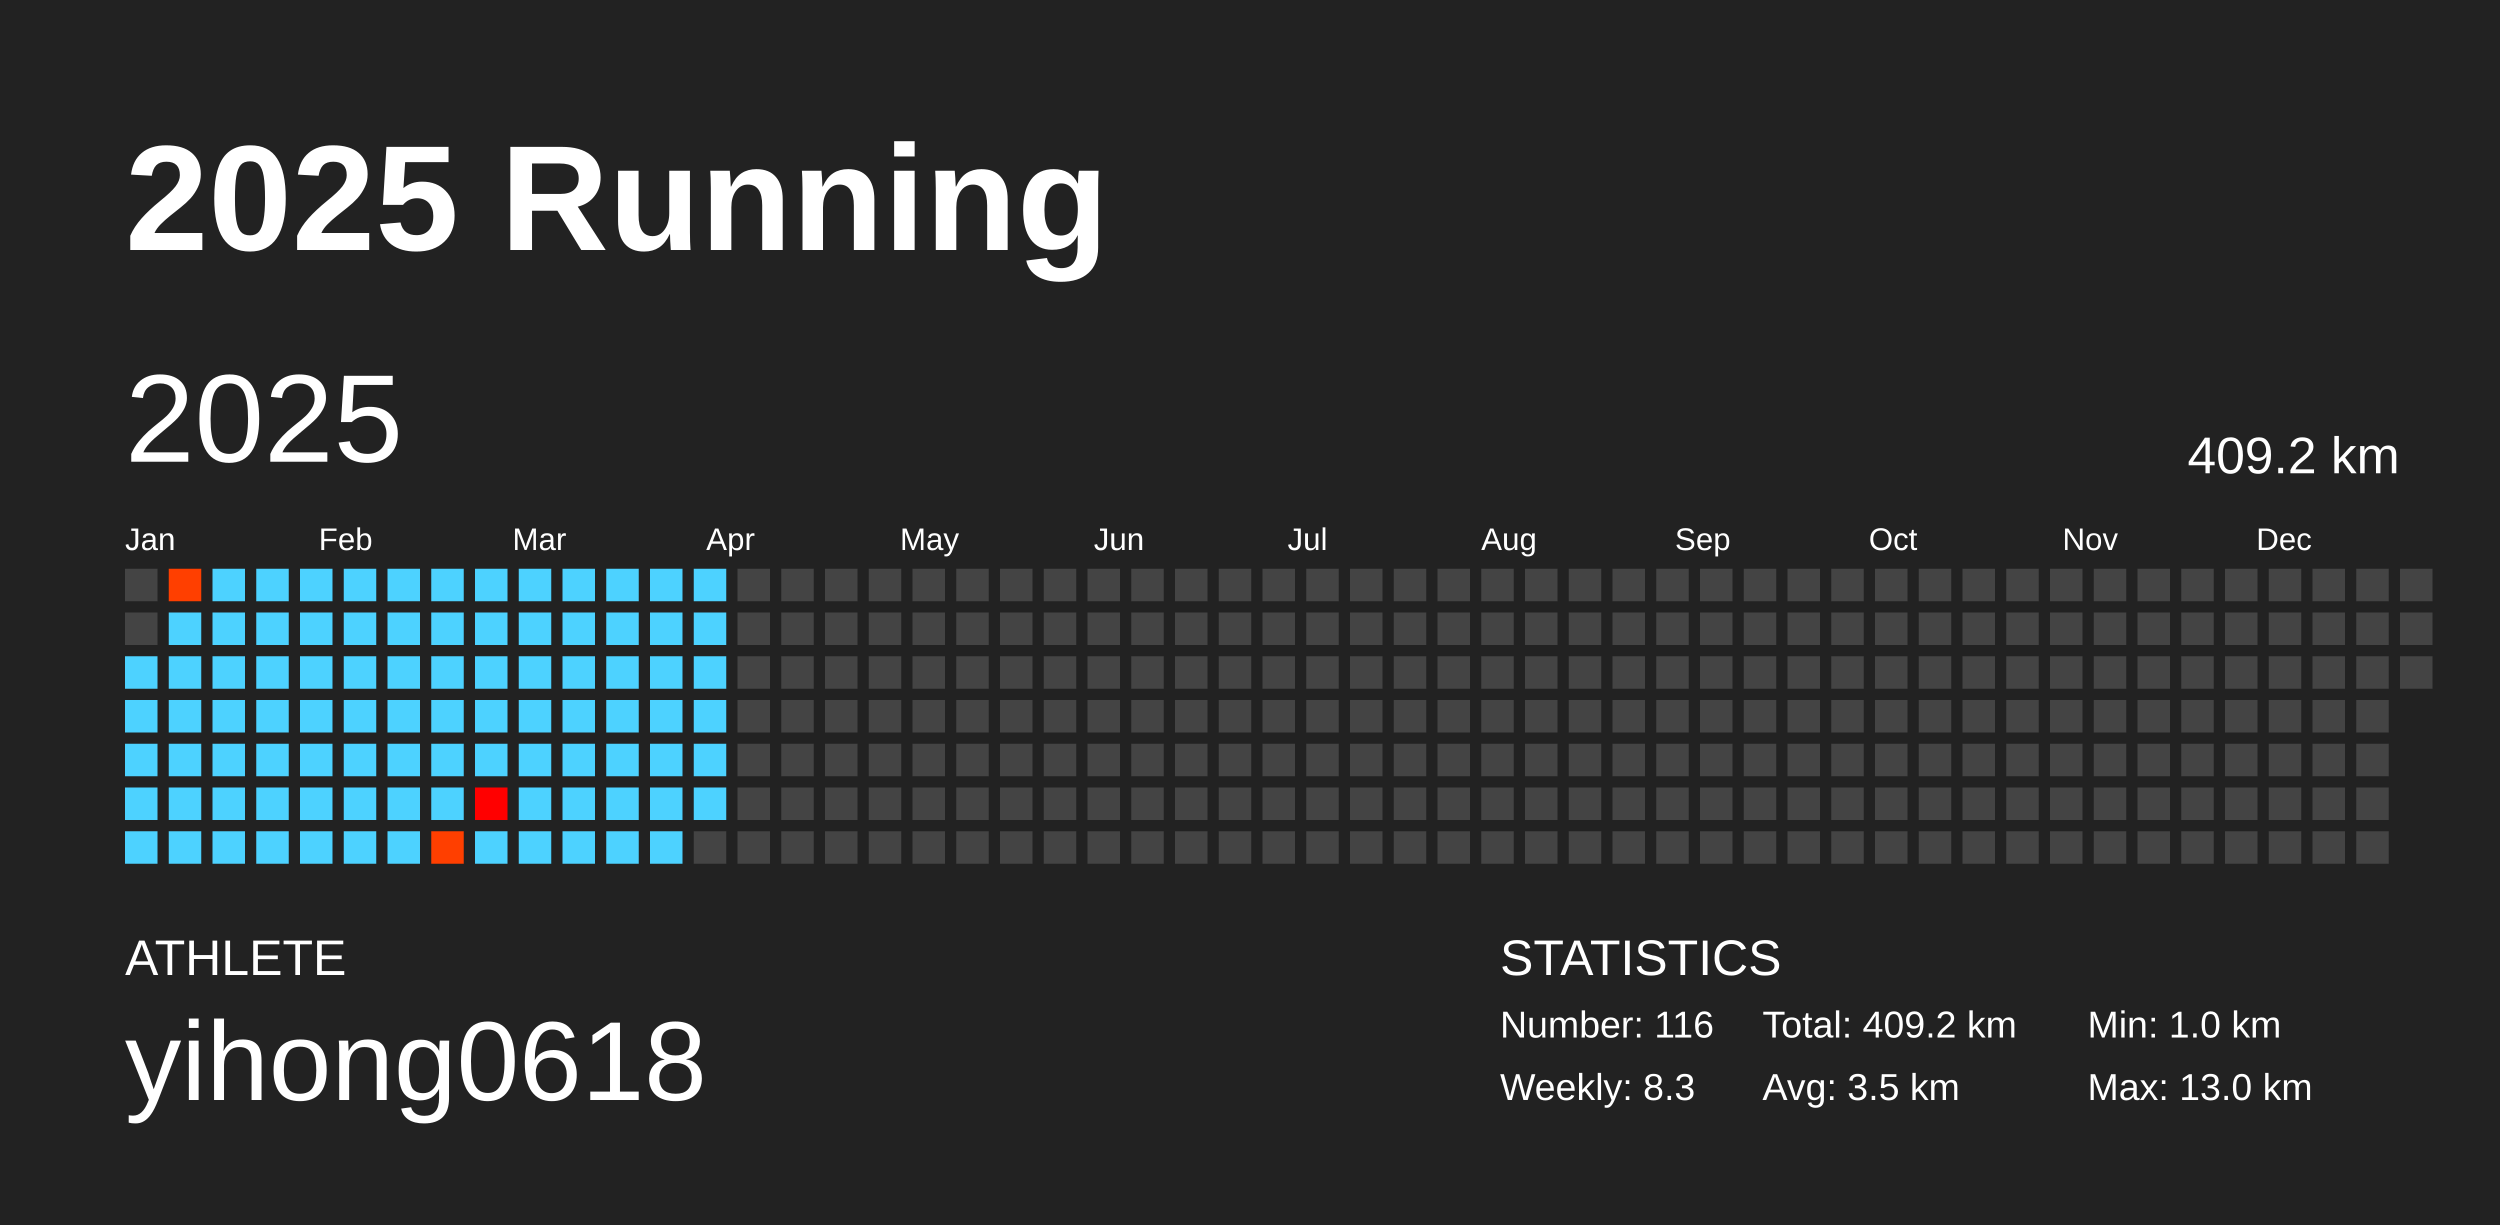
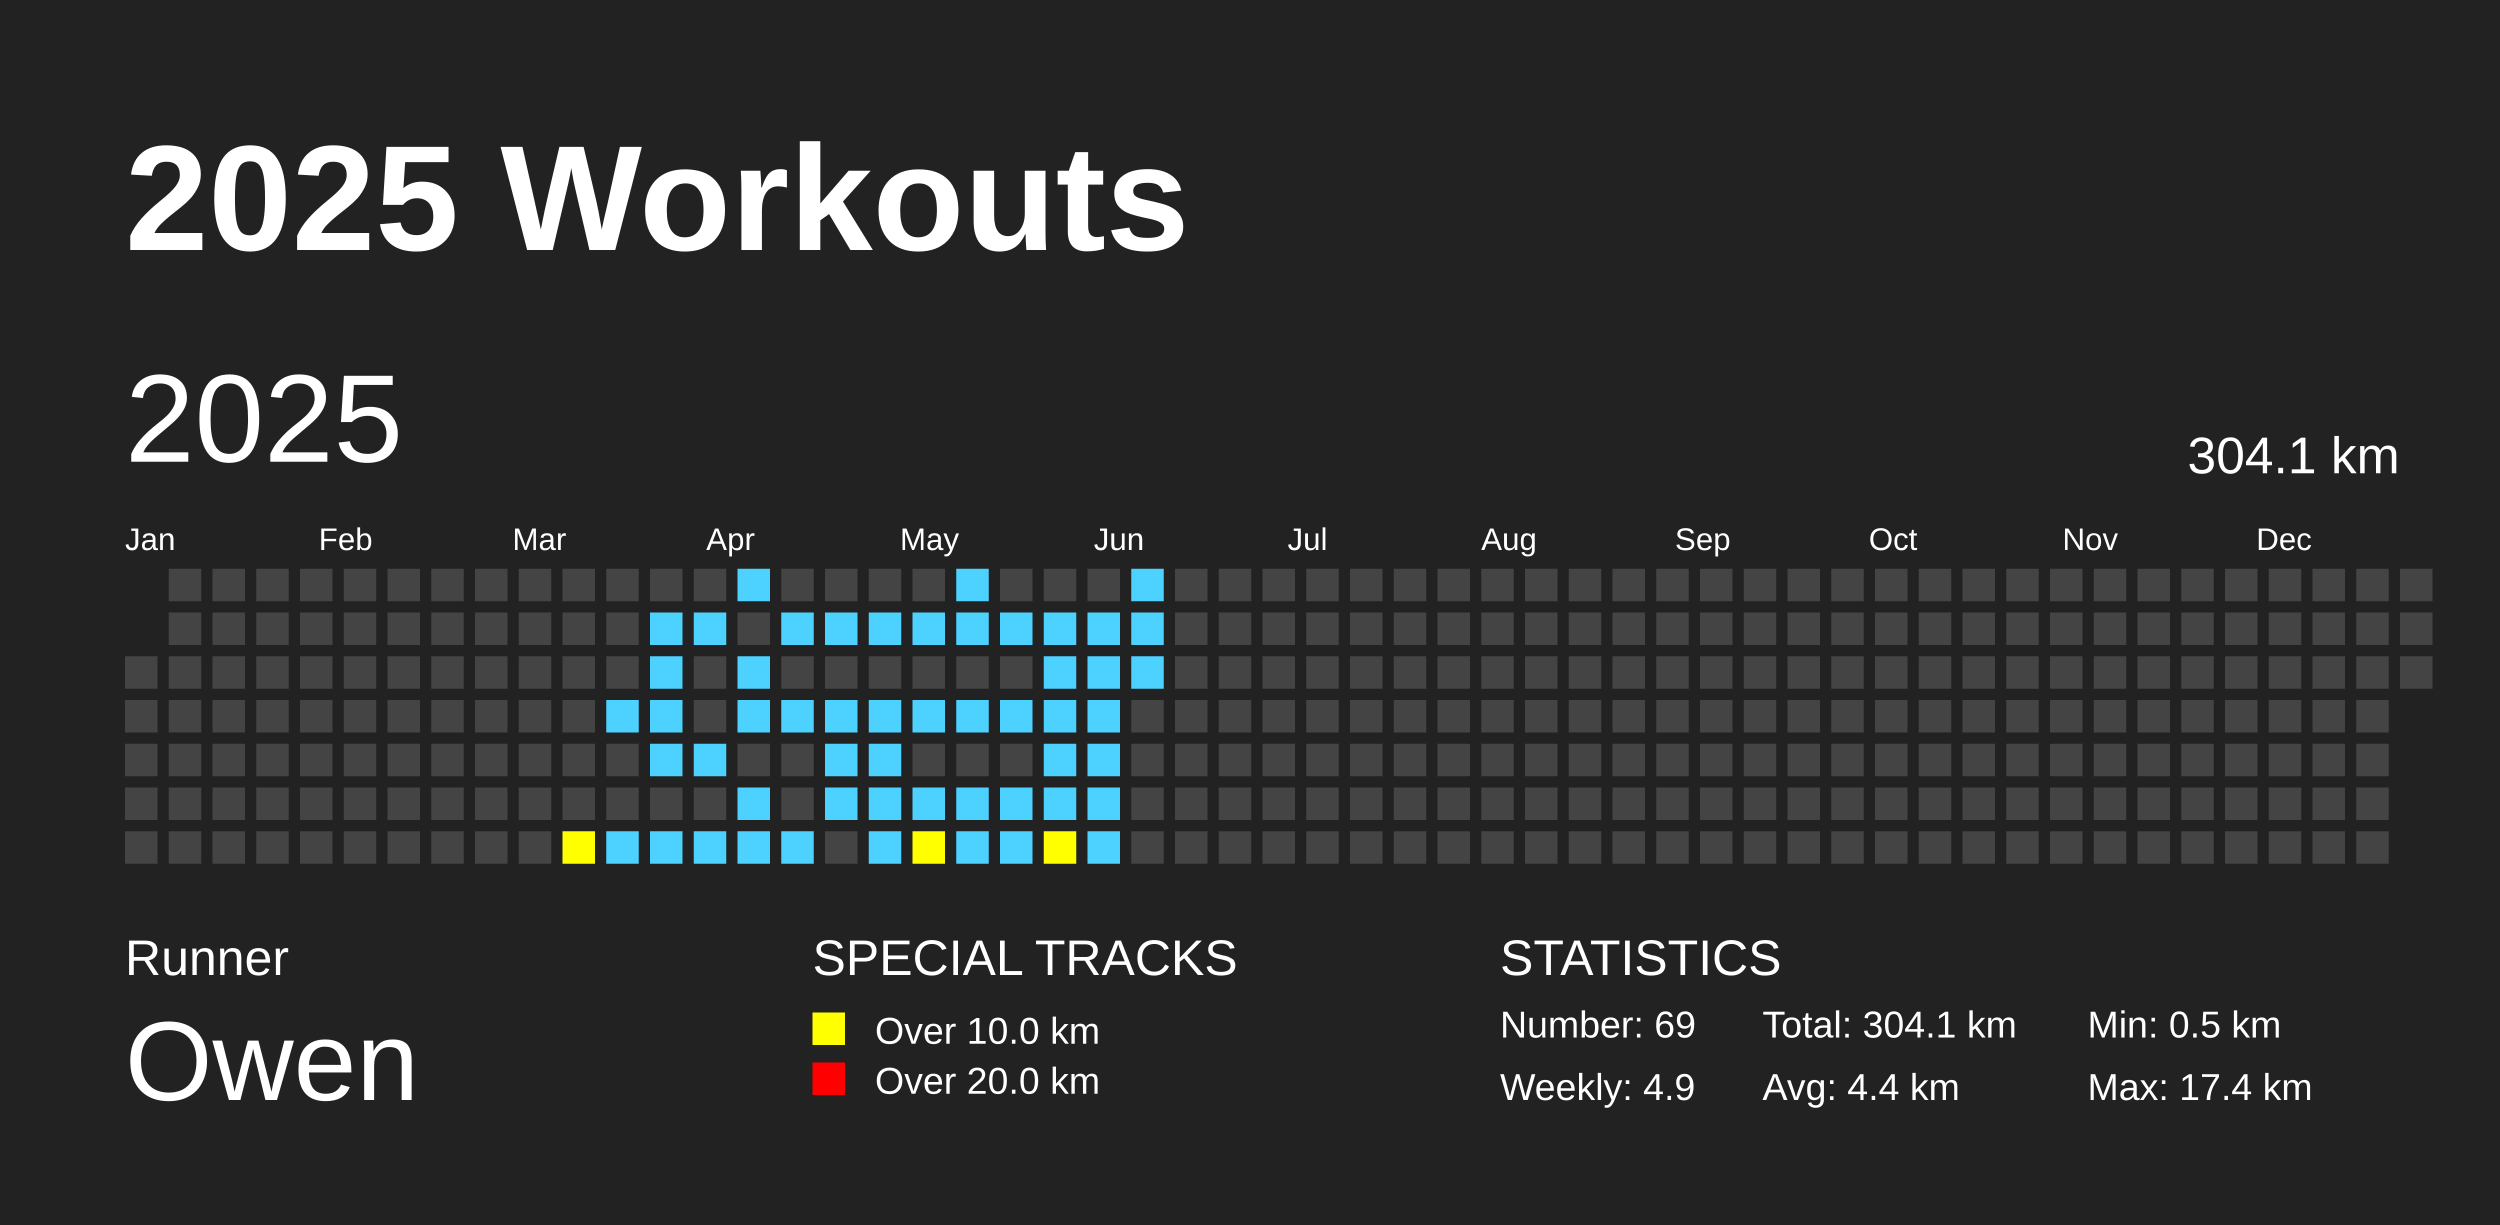
<svg xmlns="http://www.w3.org/2000/svg" baseProfile="full" height="98mm" version="1.1" viewBox="0,0,200,98" width="200mm">
  <defs />
  <rect fill="#222222" height="98" width="200" x="0" y="0" />
-   <text fill="#FFFFFF" style="font-size:12px; font-family:Arial; font-weight:bold;" x="10" y="20">2025 Running</text>
-   <text fill="#FFFFFF" style="font-size:4px; font-family:Arial" x="10" y="78">ATHLETE</text>
-   <text fill="#FFFFFF" style="font-size:9px; font-family:Arial" x="10" y="88">yihong0618</text>
+   <text fill="#FFFFFF" style="font-size:12px; font-family:Arial; font-weight:bold;" x="10" y="20">2025 Workouts</text>
+   <text fill="#FFFFFF" style="font-size:4px; font-family:Arial" x="10" y="78">Runner</text>
+   <text fill="#FFFFFF" style="font-size:9px; font-family:Arial" x="10" y="88">Owen</text>
+   <text fill="#FFFFFF" style="font-size:4px; font-family:Arial" x="65" y="78">SPECIAL TRACKS</text>
+   <rect fill="yellow" height="2.6" width="2.6" x="65" y="81" />
+   <text fill="#FFFFFF" style="font-size:3px; font-family:Arial" x="70" y="83.5">Over 10.0 km</text>
+   <rect fill="red" height="2.6" width="2.6" x="65" y="85" />
+   <text fill="#FFFFFF" style="font-size:3px; font-family:Arial" x="70" y="87.5">Over 20.0 km</text>
  <text fill="#FFFFFF" style="font-size:4px; font-family:Arial" x="120" y="78">STATISTICS</text>
-   <text fill="#FFFFFF" style="font-size:3px; font-family:Arial" x="120" y="83">Number: 116</text>
-   <text fill="#FFFFFF" style="font-size:3px; font-family:Arial" x="120" y="88">Weekly: 8.3</text>
-   <text fill="#FFFFFF" style="font-size:3px; font-family:Arial" x="141" y="83">Total: 409.2 km</text>
-   <text fill="#FFFFFF" style="font-size:3px; font-family:Arial" x="141" y="88">Avg: 3.5 km</text>
-   <text fill="#FFFFFF" style="font-size:3px; font-family:Arial" x="167" y="83">Min: 1.0 km</text>
-   <text fill="#FFFFFF" style="font-size:3px; font-family:Arial" x="167" y="88">Max: 13.0 km</text>
+   <text fill="#FFFFFF" style="font-size:3px; font-family:Arial" x="120" y="83">Number: 69</text>
+   <text fill="#FFFFFF" style="font-size:3px; font-family:Arial" x="120" y="88">Weekly: 4.9</text>
+   <text fill="#FFFFFF" style="font-size:3px; font-family:Arial" x="141" y="83">Total: 304.1 km</text>
+   <text fill="#FFFFFF" style="font-size:3px; font-family:Arial" x="141" y="88">Avg: 4.4 km</text>
+   <text fill="#FFFFFF" style="font-size:3px; font-family:Arial" x="167" y="83">Min: 0.5 km</text>
+   <text fill="#FFFFFF" style="font-size:3px; font-family:Arial" x="167" y="88">Max: 17.4 km</text>
  <text dominant-baseline="hanging" fill="#FFFFFF" style="font-size:10.0px; font-family:Arial;" x="10" y="30">2025</text>
-   <text dominant-baseline="hanging" fill="#FFFFFF" style="font-size:4.125px; font-family:Arial;" x="175" y="35">409.2 km</text>
+   <text dominant-baseline="hanging" fill="#FFFFFF" style="font-size:4.125px; font-family:Arial;" x="175" y="35">304.1 km</text>
  <text fill="#FFFFFF" style="font-size:2.5px; font-family:Arial" x="10.0" y="44">Jan</text>
  <text fill="#FFFFFF" style="font-size:2.5px; font-family:Arial" x="25.5" y="44">Feb</text>
  <text fill="#FFFFFF" style="font-size:2.5px; font-family:Arial" x="41.0" y="44">Mar</text>
  <text fill="#FFFFFF" style="font-size:2.5px; font-family:Arial" x="56.5" y="44">Apr</text>
  <text fill="#FFFFFF" style="font-size:2.5px; font-family:Arial" x="72.0" y="44">May</text>
  <text fill="#FFFFFF" style="font-size:2.5px; font-family:Arial" x="87.5" y="44">Jun</text>
  <text fill="#FFFFFF" style="font-size:2.5px; font-family:Arial" x="103.0" y="44">Jul</text>
  <text fill="#FFFFFF" style="font-size:2.5px; font-family:Arial" x="118.5" y="44">Aug</text>
  <text fill="#FFFFFF" style="font-size:2.5px; font-family:Arial" x="134.0" y="44">Sep</text>
  <text fill="#FFFFFF" style="font-size:2.5px; font-family:Arial" x="149.5" y="44">Oct</text>
  <text fill="#FFFFFF" style="font-size:2.5px; font-family:Arial" x="165.0" y="44">Nov</text>
  <text fill="#FFFFFF" style="font-size:2.5px; font-family:Arial" x="180.5" y="44">Dec</text>
-   <rect fill="#444444" height="2.6" width="2.6" x="10.0" y="45.5" />
-   <rect fill="#444444" height="2.6" width="2.6" x="10.0" y="49.0" />
-   <rect fill="#4dd2ff" height="2.6" width="2.6" x="10.0" y="52.5" />
-   <rect fill="#4dd2ff" height="2.6" width="2.6" x="10.0" y="56.0" />
-   <rect fill="#4dd2ff" height="2.6" width="2.6" x="10.0" y="59.5" />
-   <rect fill="#4dd2ff" height="2.6" width="2.6" x="10.0" y="63.0" />
-   <rect fill="#4dd2ff" height="2.6" width="2.6" x="10.0" y="66.5" />
-   <rect fill="#ff3f00" height="2.6" width="2.6" x="13.5" y="45.5" />
-   <rect fill="#4dd2ff" height="2.6" width="2.6" x="13.5" y="49.0" />
-   <rect fill="#4dd2ff" height="2.6" width="2.6" x="13.5" y="52.5" />
-   <rect fill="#4dd2ff" height="2.6" width="2.6" x="13.5" y="56.0" />
-   <rect fill="#4dd2ff" height="2.6" width="2.6" x="13.5" y="59.5" />
-   <rect fill="#4dd2ff" height="2.6" width="2.6" x="13.5" y="63.0" />
-   <rect fill="#4dd2ff" height="2.6" width="2.6" x="13.5" y="66.5" />
-   <rect fill="#4dd2ff" height="2.6" width="2.6" x="17.0" y="45.5" />
-   <rect fill="#4dd2ff" height="2.6" width="2.6" x="17.0" y="49.0" />
-   <rect fill="#4dd2ff" height="2.6" width="2.6" x="17.0" y="52.5" />
-   <rect fill="#4dd2ff" height="2.6" width="2.6" x="17.0" y="56.0" />
-   <rect fill="#4dd2ff" height="2.6" width="2.6" x="17.0" y="59.5" />
-   <rect fill="#4dd2ff" height="2.6" width="2.6" x="17.0" y="63.0" />
-   <rect fill="#4dd2ff" height="2.6" width="2.6" x="17.0" y="66.5" />
-   <rect fill="#4dd2ff" height="2.6" width="2.6" x="20.5" y="45.5" />
-   <rect fill="#4dd2ff" height="2.6" width="2.6" x="20.5" y="49.0" />
-   <rect fill="#4dd2ff" height="2.6" width="2.6" x="20.5" y="52.5" />
-   <rect fill="#4dd2ff" height="2.6" width="2.6" x="20.5" y="56.0" />
-   <rect fill="#4dd2ff" height="2.6" width="2.6" x="20.5" y="59.5" />
-   <rect fill="#4dd2ff" height="2.6" width="2.6" x="20.5" y="63.0" />
-   <rect fill="#4dd2ff" height="2.6" width="2.6" x="20.5" y="66.5" />
-   <rect fill="#4dd2ff" height="2.6" width="2.6" x="24.0" y="45.5" />
-   <rect fill="#4dd2ff" height="2.6" width="2.6" x="24.0" y="49.0" />
-   <rect fill="#4dd2ff" height="2.6" width="2.6" x="24.0" y="52.5" />
-   <rect fill="#4dd2ff" height="2.6" width="2.6" x="24.0" y="56.0" />
-   <rect fill="#4dd2ff" height="2.6" width="2.6" x="24.0" y="59.5" />
-   <rect fill="#4dd2ff" height="2.6" width="2.6" x="24.0" y="63.0" />
-   <rect fill="#4dd2ff" height="2.6" width="2.6" x="24.0" y="66.5" />
-   <rect fill="#4dd2ff" height="2.6" width="2.6" x="27.5" y="45.5" />
-   <rect fill="#4dd2ff" height="2.6" width="2.6" x="27.5" y="49.0" />
-   <rect fill="#4dd2ff" height="2.6" width="2.6" x="27.5" y="52.5" />
-   <rect fill="#4dd2ff" height="2.6" width="2.6" x="27.5" y="56.0" />
-   <rect fill="#4dd2ff" height="2.6" width="2.6" x="27.5" y="59.5" />
-   <rect fill="#4dd2ff" height="2.6" width="2.6" x="27.5" y="63.0" />
-   <rect fill="#4dd2ff" height="2.6" width="2.6" x="27.5" y="66.5" />
-   <rect fill="#4dd2ff" height="2.6" width="2.6" x="31.0" y="45.5" />
-   <rect fill="#4dd2ff" height="2.6" width="2.6" x="31.0" y="49.0" />
-   <rect fill="#4dd2ff" height="2.6" width="2.6" x="31.0" y="52.5" />
-   <rect fill="#4dd2ff" height="2.6" width="2.6" x="31.0" y="56.0" />
-   <rect fill="#4dd2ff" height="2.6" width="2.6" x="31.0" y="59.5" />
-   <rect fill="#4dd2ff" height="2.6" width="2.6" x="31.0" y="63.0" />
-   <rect fill="#4dd2ff" height="2.6" width="2.6" x="31.0" y="66.5" />
-   <rect fill="#4dd2ff" height="2.6" width="2.6" x="34.5" y="45.5" />
-   <rect fill="#4dd2ff" height="2.6" width="2.6" x="34.5" y="49.0" />
-   <rect fill="#4dd2ff" height="2.6" width="2.6" x="34.5" y="52.5" />
-   <rect fill="#4dd2ff" height="2.6" width="2.6" x="34.5" y="56.0" />
-   <rect fill="#4dd2ff" height="2.6" width="2.6" x="34.5" y="59.5" />
-   <rect fill="#4dd2ff" height="2.6" width="2.6" x="34.5" y="63.0" />
-   <rect fill="#ff3f00" height="2.6" width="2.6" x="34.5" y="66.5" />
-   <rect fill="#4dd2ff" height="2.6" width="2.6" x="38.0" y="45.5" />
-   <rect fill="#4dd2ff" height="2.6" width="2.6" x="38.0" y="49.0" />
-   <rect fill="#4dd2ff" height="2.6" width="2.6" x="38.0" y="52.5" />
-   <rect fill="#4dd2ff" height="2.6" width="2.6" x="38.0" y="56.0" />
-   <rect fill="#4dd2ff" height="2.6" width="2.6" x="38.0" y="59.5" />
-   <rect fill="#ff0000" height="2.6" width="2.6" x="38.0" y="63.0" />
-   <rect fill="#4dd2ff" height="2.6" width="2.6" x="38.0" y="66.5" />
-   <rect fill="#4dd2ff" height="2.6" width="2.6" x="41.5" y="45.5" />
-   <rect fill="#4dd2ff" height="2.6" width="2.6" x="41.5" y="49.0" />
-   <rect fill="#4dd2ff" height="2.6" width="2.6" x="41.5" y="52.5" />
-   <rect fill="#4dd2ff" height="2.6" width="2.6" x="41.5" y="56.0" />
-   <rect fill="#4dd2ff" height="2.6" width="2.6" x="41.5" y="59.5" />
-   <rect fill="#4dd2ff" height="2.6" width="2.6" x="41.5" y="63.0" />
-   <rect fill="#4dd2ff" height="2.6" width="2.6" x="41.5" y="66.5" />
-   <rect fill="#4dd2ff" height="2.6" width="2.6" x="45.0" y="45.5" />
-   <rect fill="#4dd2ff" height="2.6" width="2.6" x="45.0" y="49.0" />
-   <rect fill="#4dd2ff" height="2.6" width="2.6" x="45.0" y="52.5" />
-   <rect fill="#4dd2ff" height="2.6" width="2.6" x="45.0" y="56.0" />
-   <rect fill="#4dd2ff" height="2.6" width="2.6" x="45.0" y="59.5" />
-   <rect fill="#4dd2ff" height="2.6" width="2.6" x="45.0" y="63.0" />
-   <rect fill="#4dd2ff" height="2.6" width="2.6" x="45.0" y="66.5" />
-   <rect fill="#4dd2ff" height="2.6" width="2.6" x="48.5" y="45.5" />
-   <rect fill="#4dd2ff" height="2.6" width="2.6" x="48.5" y="49.0" />
-   <rect fill="#4dd2ff" height="2.6" width="2.6" x="48.5" y="52.5" />
-   <rect fill="#4dd2ff" height="2.6" width="2.6" x="48.5" y="56.0" />
-   <rect fill="#4dd2ff" height="2.6" width="2.6" x="48.5" y="59.5" />
-   <rect fill="#4dd2ff" height="2.6" width="2.6" x="48.5" y="63.0" />
-   <rect fill="#4dd2ff" height="2.6" width="2.6" x="48.5" y="66.5" />
-   <rect fill="#4dd2ff" height="2.6" width="2.6" x="52.0" y="45.5" />
-   <rect fill="#4dd2ff" height="2.6" width="2.6" x="52.0" y="49.0" />
-   <rect fill="#4dd2ff" height="2.6" width="2.6" x="52.0" y="52.5" />
-   <rect fill="#4dd2ff" height="2.6" width="2.6" x="52.0" y="56.0" />
-   <rect fill="#4dd2ff" height="2.6" width="2.6" x="52.0" y="59.5" />
-   <rect fill="#4dd2ff" height="2.6" width="2.6" x="52.0" y="63.0" />
-   <rect fill="#4dd2ff" height="2.6" width="2.6" x="52.0" y="66.5" />
-   <rect fill="#4dd2ff" height="2.6" width="2.6" x="55.5" y="45.5" />
-   <rect fill="#4dd2ff" height="2.6" width="2.6" x="55.5" y="49.0" />
-   <rect fill="#4dd2ff" height="2.6" width="2.6" x="55.5" y="52.5" />
-   <rect fill="#4dd2ff" height="2.6" width="2.6" x="55.5" y="56.0" />
-   <rect fill="#4dd2ff" height="2.6" width="2.6" x="55.5" y="59.5" />
-   <rect fill="#4dd2ff" height="2.6" width="2.6" x="55.5" y="63.0" />
-   <rect fill="#444444" height="2.6" width="2.6" x="55.5" y="66.5" />
-   <rect fill="#444444" height="2.6" width="2.6" x="59.0" y="45.5" />
+   <rect fill="#444444" height="2.6" width="2.6" x="10.0" y="52.5" />
+   <rect fill="#444444" height="2.6" width="2.6" x="10.0" y="56.0" />
+   <rect fill="#444444" height="2.6" width="2.6" x="10.0" y="59.5" />
+   <rect fill="#444444" height="2.6" width="2.6" x="10.0" y="63.0" />
+   <rect fill="#444444" height="2.6" width="2.6" x="10.0" y="66.5" />
+   <rect fill="#444444" height="2.6" width="2.6" x="13.5" y="45.5" />
+   <rect fill="#444444" height="2.6" width="2.6" x="13.5" y="49.0" />
+   <rect fill="#444444" height="2.6" width="2.6" x="13.5" y="52.5" />
+   <rect fill="#444444" height="2.6" width="2.6" x="13.5" y="56.0" />
+   <rect fill="#444444" height="2.6" width="2.6" x="13.5" y="59.5" />
+   <rect fill="#444444" height="2.6" width="2.6" x="13.5" y="63.0" />
+   <rect fill="#444444" height="2.6" width="2.6" x="13.5" y="66.5" />
+   <rect fill="#444444" height="2.6" width="2.6" x="17.0" y="45.5" />
+   <rect fill="#444444" height="2.6" width="2.6" x="17.0" y="49.0" />
+   <rect fill="#444444" height="2.6" width="2.6" x="17.0" y="52.5" />
+   <rect fill="#444444" height="2.6" width="2.6" x="17.0" y="56.0" />
+   <rect fill="#444444" height="2.6" width="2.6" x="17.0" y="59.5" />
+   <rect fill="#444444" height="2.6" width="2.6" x="17.0" y="63.0" />
+   <rect fill="#444444" height="2.6" width="2.6" x="17.0" y="66.5" />
+   <rect fill="#444444" height="2.6" width="2.6" x="20.5" y="45.5" />
+   <rect fill="#444444" height="2.6" width="2.6" x="20.5" y="49.0" />
+   <rect fill="#444444" height="2.6" width="2.6" x="20.5" y="52.5" />
+   <rect fill="#444444" height="2.6" width="2.6" x="20.5" y="56.0" />
+   <rect fill="#444444" height="2.6" width="2.6" x="20.5" y="59.5" />
+   <rect fill="#444444" height="2.6" width="2.6" x="20.5" y="63.0" />
+   <rect fill="#444444" height="2.6" width="2.6" x="20.5" y="66.5" />
+   <rect fill="#444444" height="2.6" width="2.6" x="24.0" y="45.5" />
+   <rect fill="#444444" height="2.6" width="2.6" x="24.0" y="49.0" />
+   <rect fill="#444444" height="2.6" width="2.6" x="24.0" y="52.5" />
+   <rect fill="#444444" height="2.6" width="2.6" x="24.0" y="56.0" />
+   <rect fill="#444444" height="2.6" width="2.6" x="24.0" y="59.5" />
+   <rect fill="#444444" height="2.6" width="2.6" x="24.0" y="63.0" />
+   <rect fill="#444444" height="2.6" width="2.6" x="24.0" y="66.5" />
+   <rect fill="#444444" height="2.6" width="2.6" x="27.5" y="45.5" />
+   <rect fill="#444444" height="2.6" width="2.6" x="27.5" y="49.0" />
+   <rect fill="#444444" height="2.6" width="2.6" x="27.5" y="52.5" />
+   <rect fill="#444444" height="2.6" width="2.6" x="27.5" y="56.0" />
+   <rect fill="#444444" height="2.6" width="2.6" x="27.5" y="59.5" />
+   <rect fill="#444444" height="2.6" width="2.6" x="27.5" y="63.0" />
+   <rect fill="#444444" height="2.6" width="2.6" x="27.5" y="66.5" />
+   <rect fill="#444444" height="2.6" width="2.6" x="31.0" y="45.5" />
+   <rect fill="#444444" height="2.6" width="2.6" x="31.0" y="49.0" />
+   <rect fill="#444444" height="2.6" width="2.6" x="31.0" y="52.5" />
+   <rect fill="#444444" height="2.6" width="2.6" x="31.0" y="56.0" />
+   <rect fill="#444444" height="2.6" width="2.6" x="31.0" y="59.5" />
+   <rect fill="#444444" height="2.6" width="2.6" x="31.0" y="63.0" />
+   <rect fill="#444444" height="2.6" width="2.6" x="31.0" y="66.5" />
+   <rect fill="#444444" height="2.6" width="2.6" x="34.5" y="45.5" />
+   <rect fill="#444444" height="2.6" width="2.6" x="34.5" y="49.0" />
+   <rect fill="#444444" height="2.6" width="2.6" x="34.5" y="52.5" />
+   <rect fill="#444444" height="2.6" width="2.6" x="34.5" y="56.0" />
+   <rect fill="#444444" height="2.6" width="2.6" x="34.5" y="59.5" />
+   <rect fill="#444444" height="2.6" width="2.6" x="34.5" y="63.0" />
+   <rect fill="#444444" height="2.6" width="2.6" x="34.5" y="66.5" />
+   <rect fill="#444444" height="2.6" width="2.6" x="38.0" y="45.5" />
+   <rect fill="#444444" height="2.6" width="2.6" x="38.0" y="49.0" />
+   <rect fill="#444444" height="2.6" width="2.6" x="38.0" y="52.5" />
+   <rect fill="#444444" height="2.6" width="2.6" x="38.0" y="56.0" />
+   <rect fill="#444444" height="2.6" width="2.6" x="38.0" y="59.5" />
+   <rect fill="#444444" height="2.6" width="2.6" x="38.0" y="63.0" />
+   <rect fill="#444444" height="2.6" width="2.6" x="38.0" y="66.5" />
+   <rect fill="#444444" height="2.6" width="2.6" x="41.5" y="45.5" />
+   <rect fill="#444444" height="2.6" width="2.6" x="41.5" y="49.0" />
+   <rect fill="#444444" height="2.6" width="2.6" x="41.5" y="52.5" />
+   <rect fill="#444444" height="2.6" width="2.6" x="41.5" y="56.0" />
+   <rect fill="#444444" height="2.6" width="2.6" x="41.5" y="59.5" />
+   <rect fill="#444444" height="2.6" width="2.6" x="41.5" y="63.0" />
+   <rect fill="#444444" height="2.6" width="2.6" x="41.5" y="66.5" />
+   <rect fill="#444444" height="2.6" width="2.6" x="45.0" y="45.5" />
+   <rect fill="#444444" height="2.6" width="2.6" x="45.0" y="49.0" />
+   <rect fill="#444444" height="2.6" width="2.6" x="45.0" y="52.5" />
+   <rect fill="#444444" height="2.6" width="2.6" x="45.0" y="56.0" />
+   <rect fill="#444444" height="2.6" width="2.6" x="45.0" y="59.5" />
+   <rect fill="#444444" height="2.6" width="2.6" x="45.0" y="63.0" />
+   <rect fill="yellow" height="2.6" width="2.6" x="45.0" y="66.5" />
+   <rect fill="#444444" height="2.6" width="2.6" x="48.5" y="45.5" />
+   <rect fill="#444444" height="2.6" width="2.6" x="48.5" y="49.0" />
+   <rect fill="#444444" height="2.6" width="2.6" x="48.5" y="52.5" />
+   <rect fill="#4DD2FF" height="2.6" width="2.6" x="48.5" y="56.0" />
+   <rect fill="#444444" height="2.6" width="2.6" x="48.5" y="59.5" />
+   <rect fill="#444444" height="2.6" width="2.6" x="48.5" y="63.0" />
+   <rect fill="#4DD2FF" height="2.6" width="2.6" x="48.5" y="66.5" />
+   <rect fill="#444444" height="2.6" width="2.6" x="52.0" y="45.5" />
+   <rect fill="#4DD2FF" height="2.6" width="2.6" x="52.0" y="49.0" />
+   <rect fill="#4DD2FF" height="2.6" width="2.6" x="52.0" y="52.5" />
+   <rect fill="#4DD2FF" height="2.6" width="2.6" x="52.0" y="56.0" />
+   <rect fill="#4DD2FF" height="2.6" width="2.6" x="52.0" y="59.5" />
+   <rect fill="#444444" height="2.6" width="2.6" x="52.0" y="63.0" />
+   <rect fill="#4DD2FF" height="2.6" width="2.6" x="52.0" y="66.5" />
+   <rect fill="#444444" height="2.6" width="2.6" x="55.5" y="45.5" />
+   <rect fill="#4DD2FF" height="2.6" width="2.6" x="55.5" y="49.0" />
+   <rect fill="#444444" height="2.6" width="2.6" x="55.5" y="52.5" />
+   <rect fill="#444444" height="2.6" width="2.6" x="55.5" y="56.0" />
+   <rect fill="#4DD2FF" height="2.6" width="2.6" x="55.5" y="59.5" />
+   <rect fill="#444444" height="2.6" width="2.6" x="55.5" y="63.0" />
+   <rect fill="#4DD2FF" height="2.6" width="2.6" x="55.5" y="66.5" />
+   <rect fill="#4DD2FF" height="2.6" width="2.6" x="59.0" y="45.5" />
  <rect fill="#444444" height="2.6" width="2.6" x="59.0" y="49.0" />
-   <rect fill="#444444" height="2.6" width="2.6" x="59.0" y="52.5" />
-   <rect fill="#444444" height="2.6" width="2.6" x="59.0" y="56.0" />
+   <rect fill="#4DD2FF" height="2.6" width="2.6" x="59.0" y="52.5" />
+   <rect fill="#4DD2FF" height="2.6" width="2.6" x="59.0" y="56.0" />
  <rect fill="#444444" height="2.6" width="2.6" x="59.0" y="59.5" />
-   <rect fill="#444444" height="2.6" width="2.6" x="59.0" y="63.0" />
-   <rect fill="#444444" height="2.6" width="2.6" x="59.0" y="66.5" />
+   <rect fill="#4DD2FF" height="2.6" width="2.6" x="59.0" y="63.0" />
+   <rect fill="#4DD2FF" height="2.6" width="2.6" x="59.0" y="66.5" />
  <rect fill="#444444" height="2.6" width="2.6" x="62.5" y="45.5" />
-   <rect fill="#444444" height="2.6" width="2.6" x="62.5" y="49.0" />
+   <rect fill="#4DD2FF" height="2.6" width="2.6" x="62.5" y="49.0" />
  <rect fill="#444444" height="2.6" width="2.6" x="62.5" y="52.5" />
-   <rect fill="#444444" height="2.6" width="2.6" x="62.5" y="56.0" />
+   <rect fill="#4DD2FF" height="2.6" width="2.6" x="62.5" y="56.0" />
  <rect fill="#444444" height="2.6" width="2.6" x="62.5" y="59.5" />
  <rect fill="#444444" height="2.6" width="2.6" x="62.5" y="63.0" />
-   <rect fill="#444444" height="2.6" width="2.6" x="62.5" y="66.5" />
+   <rect fill="#4DD2FF" height="2.6" width="2.6" x="62.5" y="66.5" />
  <rect fill="#444444" height="2.6" width="2.6" x="66.0" y="45.5" />
-   <rect fill="#444444" height="2.6" width="2.6" x="66.0" y="49.0" />
+   <rect fill="#4DD2FF" height="2.6" width="2.6" x="66.0" y="49.0" />
  <rect fill="#444444" height="2.6" width="2.6" x="66.0" y="52.5" />
-   <rect fill="#444444" height="2.6" width="2.6" x="66.0" y="56.0" />
-   <rect fill="#444444" height="2.6" width="2.6" x="66.0" y="59.5" />
-   <rect fill="#444444" height="2.6" width="2.6" x="66.0" y="63.0" />
+   <rect fill="#4DD2FF" height="2.6" width="2.6" x="66.0" y="56.0" />
+   <rect fill="#4DD2FF" height="2.6" width="2.6" x="66.0" y="59.5" />
+   <rect fill="#4DD2FF" height="2.6" width="2.6" x="66.0" y="63.0" />
  <rect fill="#444444" height="2.6" width="2.6" x="66.0" y="66.5" />
  <rect fill="#444444" height="2.6" width="2.6" x="69.5" y="45.5" />
-   <rect fill="#444444" height="2.6" width="2.6" x="69.5" y="49.0" />
+   <rect fill="#4DD2FF" height="2.6" width="2.6" x="69.5" y="49.0" />
  <rect fill="#444444" height="2.6" width="2.6" x="69.5" y="52.5" />
-   <rect fill="#444444" height="2.6" width="2.6" x="69.5" y="56.0" />
-   <rect fill="#444444" height="2.6" width="2.6" x="69.5" y="59.5" />
-   <rect fill="#444444" height="2.6" width="2.6" x="69.5" y="63.0" />
-   <rect fill="#444444" height="2.6" width="2.6" x="69.5" y="66.5" />
+   <rect fill="#4DD2FF" height="2.6" width="2.6" x="69.5" y="56.0" />
+   <rect fill="#4DD2FF" height="2.6" width="2.6" x="69.5" y="59.5" />
+   <rect fill="#4DD2FF" height="2.6" width="2.6" x="69.5" y="63.0" />
+   <rect fill="#4DD2FF" height="2.6" width="2.6" x="69.5" y="66.5" />
  <rect fill="#444444" height="2.6" width="2.6" x="73.0" y="45.5" />
-   <rect fill="#444444" height="2.6" width="2.6" x="73.0" y="49.0" />
+   <rect fill="#4DD2FF" height="2.6" width="2.6" x="73.0" y="49.0" />
  <rect fill="#444444" height="2.6" width="2.6" x="73.0" y="52.5" />
-   <rect fill="#444444" height="2.6" width="2.6" x="73.0" y="56.0" />
+   <rect fill="#4DD2FF" height="2.6" width="2.6" x="73.0" y="56.0" />
  <rect fill="#444444" height="2.6" width="2.6" x="73.0" y="59.5" />
-   <rect fill="#444444" height="2.6" width="2.6" x="73.0" y="63.0" />
-   <rect fill="#444444" height="2.6" width="2.6" x="73.0" y="66.5" />
-   <rect fill="#444444" height="2.6" width="2.6" x="76.5" y="45.5" />
-   <rect fill="#444444" height="2.6" width="2.6" x="76.5" y="49.0" />
+   <rect fill="#4DD2FF" height="2.6" width="2.6" x="73.0" y="63.0" />
+   <rect fill="yellow" height="2.6" width="2.6" x="73.0" y="66.5" />
+   <rect fill="#4DD2FF" height="2.6" width="2.6" x="76.5" y="45.5" />
+   <rect fill="#4DD2FF" height="2.6" width="2.6" x="76.5" y="49.0" />
  <rect fill="#444444" height="2.6" width="2.6" x="76.5" y="52.5" />
-   <rect fill="#444444" height="2.6" width="2.6" x="76.5" y="56.0" />
+   <rect fill="#4DD2FF" height="2.6" width="2.6" x="76.5" y="56.0" />
  <rect fill="#444444" height="2.6" width="2.6" x="76.5" y="59.5" />
-   <rect fill="#444444" height="2.6" width="2.6" x="76.5" y="63.0" />
-   <rect fill="#444444" height="2.6" width="2.6" x="76.5" y="66.5" />
+   <rect fill="#4DD2FF" height="2.6" width="2.6" x="76.5" y="63.0" />
+   <rect fill="#4DD2FF" height="2.6" width="2.6" x="76.5" y="66.5" />
  <rect fill="#444444" height="2.6" width="2.6" x="80.0" y="45.5" />
-   <rect fill="#444444" height="2.6" width="2.6" x="80.0" y="49.0" />
+   <rect fill="#4DD2FF" height="2.6" width="2.6" x="80.0" y="49.0" />
  <rect fill="#444444" height="2.6" width="2.6" x="80.0" y="52.5" />
-   <rect fill="#444444" height="2.6" width="2.6" x="80.0" y="56.0" />
+   <rect fill="#4DD2FF" height="2.6" width="2.6" x="80.0" y="56.0" />
  <rect fill="#444444" height="2.6" width="2.6" x="80.0" y="59.5" />
-   <rect fill="#444444" height="2.6" width="2.6" x="80.0" y="63.0" />
-   <rect fill="#444444" height="2.6" width="2.6" x="80.0" y="66.5" />
+   <rect fill="#4DD2FF" height="2.6" width="2.6" x="80.0" y="63.0" />
+   <rect fill="#4DD2FF" height="2.6" width="2.6" x="80.0" y="66.5" />
  <rect fill="#444444" height="2.6" width="2.6" x="83.5" y="45.5" />
-   <rect fill="#444444" height="2.6" width="2.6" x="83.5" y="49.0" />
-   <rect fill="#444444" height="2.6" width="2.6" x="83.5" y="52.5" />
-   <rect fill="#444444" height="2.6" width="2.6" x="83.5" y="56.0" />
-   <rect fill="#444444" height="2.6" width="2.6" x="83.5" y="59.5" />
-   <rect fill="#444444" height="2.6" width="2.6" x="83.5" y="63.0" />
-   <rect fill="#444444" height="2.6" width="2.6" x="83.5" y="66.5" />
+   <rect fill="#4DD2FF" height="2.6" width="2.6" x="83.5" y="49.0" />
+   <rect fill="#4DD2FF" height="2.6" width="2.6" x="83.5" y="52.5" />
+   <rect fill="#4DD2FF" height="2.6" width="2.6" x="83.5" y="56.0" />
+   <rect fill="#4DD2FF" height="2.6" width="2.6" x="83.5" y="59.5" />
+   <rect fill="#4DD2FF" height="2.6" width="2.6" x="83.5" y="63.0" />
+   <rect fill="yellow" height="2.6" width="2.6" x="83.5" y="66.5" />
  <rect fill="#444444" height="2.6" width="2.6" x="87.0" y="45.5" />
-   <rect fill="#444444" height="2.6" width="2.6" x="87.0" y="49.0" />
-   <rect fill="#444444" height="2.6" width="2.6" x="87.0" y="52.5" />
-   <rect fill="#444444" height="2.6" width="2.6" x="87.0" y="56.0" />
-   <rect fill="#444444" height="2.6" width="2.6" x="87.0" y="59.5" />
-   <rect fill="#444444" height="2.6" width="2.6" x="87.0" y="63.0" />
-   <rect fill="#444444" height="2.6" width="2.6" x="87.0" y="66.5" />
-   <rect fill="#444444" height="2.6" width="2.6" x="90.5" y="45.5" />
-   <rect fill="#444444" height="2.6" width="2.6" x="90.5" y="49.0" />
-   <rect fill="#444444" height="2.6" width="2.6" x="90.5" y="52.5" />
+   <rect fill="#4DD2FF" height="2.6" width="2.6" x="87.0" y="49.0" />
+   <rect fill="#4DD2FF" height="2.6" width="2.6" x="87.0" y="52.5" />
+   <rect fill="#4DD2FF" height="2.6" width="2.6" x="87.0" y="56.0" />
+   <rect fill="#4DD2FF" height="2.6" width="2.6" x="87.0" y="59.5" />
+   <rect fill="#4DD2FF" height="2.6" width="2.6" x="87.0" y="63.0" />
+   <rect fill="#4DD2FF" height="2.6" width="2.6" x="87.0" y="66.5" />
+   <rect fill="#4DD2FF" height="2.6" width="2.6" x="90.5" y="45.5" />
+   <rect fill="#4DD2FF" height="2.6" width="2.6" x="90.5" y="49.0" />
+   <rect fill="#4DD2FF" height="2.6" width="2.6" x="90.5" y="52.5" />
  <rect fill="#444444" height="2.6" width="2.6" x="90.5" y="56.0" />
  <rect fill="#444444" height="2.6" width="2.6" x="90.5" y="59.5" />
  <rect fill="#444444" height="2.6" width="2.6" x="90.5" y="63.0" />
  <rect fill="#444444" height="2.6" width="2.6" x="90.5" y="66.5" />
  <rect fill="#444444" height="2.6" width="2.6" x="94.0" y="45.5" />
  <rect fill="#444444" height="2.6" width="2.6" x="94.0" y="49.0" />
  <rect fill="#444444" height="2.6" width="2.6" x="94.0" y="52.5" />
  <rect fill="#444444" height="2.6" width="2.6" x="94.0" y="56.0" />
  <rect fill="#444444" height="2.6" width="2.6" x="94.0" y="59.5" />
  <rect fill="#444444" height="2.6" width="2.6" x="94.0" y="63.0" />
  <rect fill="#444444" height="2.6" width="2.6" x="94.0" y="66.5" />
  <rect fill="#444444" height="2.6" width="2.6" x="97.5" y="45.5" />
  <rect fill="#444444" height="2.6" width="2.6" x="97.5" y="49.0" />
  <rect fill="#444444" height="2.6" width="2.6" x="97.5" y="52.5" />
  <rect fill="#444444" height="2.6" width="2.6" x="97.5" y="56.0" />
  <rect fill="#444444" height="2.6" width="2.6" x="97.5" y="59.5" />
  <rect fill="#444444" height="2.6" width="2.6" x="97.5" y="63.0" />
  <rect fill="#444444" height="2.6" width="2.6" x="97.5" y="66.5" />
  <rect fill="#444444" height="2.6" width="2.6" x="101.0" y="45.5" />
  <rect fill="#444444" height="2.6" width="2.6" x="101.0" y="49.0" />
  <rect fill="#444444" height="2.6" width="2.6" x="101.0" y="52.5" />
  <rect fill="#444444" height="2.6" width="2.6" x="101.0" y="56.0" />
  <rect fill="#444444" height="2.6" width="2.6" x="101.0" y="59.5" />
  <rect fill="#444444" height="2.6" width="2.6" x="101.0" y="63.0" />
  <rect fill="#444444" height="2.6" width="2.6" x="101.0" y="66.5" />
  <rect fill="#444444" height="2.6" width="2.6" x="104.5" y="45.5" />
  <rect fill="#444444" height="2.6" width="2.6" x="104.5" y="49.0" />
  <rect fill="#444444" height="2.6" width="2.6" x="104.5" y="52.5" />
  <rect fill="#444444" height="2.6" width="2.6" x="104.5" y="56.0" />
  <rect fill="#444444" height="2.6" width="2.6" x="104.5" y="59.5" />
  <rect fill="#444444" height="2.6" width="2.6" x="104.5" y="63.0" />
  <rect fill="#444444" height="2.6" width="2.6" x="104.5" y="66.5" />
  <rect fill="#444444" height="2.6" width="2.6" x="108.0" y="45.5" />
  <rect fill="#444444" height="2.6" width="2.6" x="108.0" y="49.0" />
  <rect fill="#444444" height="2.6" width="2.6" x="108.0" y="52.5" />
  <rect fill="#444444" height="2.6" width="2.6" x="108.0" y="56.0" />
  <rect fill="#444444" height="2.6" width="2.6" x="108.0" y="59.5" />
  <rect fill="#444444" height="2.6" width="2.6" x="108.0" y="63.0" />
  <rect fill="#444444" height="2.6" width="2.6" x="108.0" y="66.5" />
  <rect fill="#444444" height="2.6" width="2.6" x="111.5" y="45.5" />
  <rect fill="#444444" height="2.6" width="2.6" x="111.5" y="49.0" />
  <rect fill="#444444" height="2.6" width="2.6" x="111.5" y="52.5" />
  <rect fill="#444444" height="2.6" width="2.6" x="111.5" y="56.0" />
  <rect fill="#444444" height="2.6" width="2.6" x="111.5" y="59.5" />
  <rect fill="#444444" height="2.6" width="2.6" x="111.5" y="63.0" />
  <rect fill="#444444" height="2.6" width="2.6" x="111.5" y="66.5" />
  <rect fill="#444444" height="2.6" width="2.6" x="115.0" y="45.5" />
  <rect fill="#444444" height="2.6" width="2.6" x="115.0" y="49.0" />
  <rect fill="#444444" height="2.6" width="2.6" x="115.0" y="52.5" />
  <rect fill="#444444" height="2.6" width="2.6" x="115.0" y="56.0" />
  <rect fill="#444444" height="2.6" width="2.6" x="115.0" y="59.5" />
  <rect fill="#444444" height="2.6" width="2.6" x="115.0" y="63.0" />
  <rect fill="#444444" height="2.6" width="2.6" x="115.0" y="66.5" />
  <rect fill="#444444" height="2.6" width="2.6" x="118.5" y="45.5" />
  <rect fill="#444444" height="2.6" width="2.6" x="118.5" y="49.0" />
  <rect fill="#444444" height="2.6" width="2.6" x="118.5" y="52.5" />
  <rect fill="#444444" height="2.6" width="2.6" x="118.5" y="56.0" />
  <rect fill="#444444" height="2.6" width="2.6" x="118.5" y="59.5" />
  <rect fill="#444444" height="2.6" width="2.6" x="118.5" y="63.0" />
  <rect fill="#444444" height="2.6" width="2.6" x="118.5" y="66.5" />
  <rect fill="#444444" height="2.6" width="2.6" x="122.0" y="45.5" />
  <rect fill="#444444" height="2.6" width="2.6" x="122.0" y="49.0" />
  <rect fill="#444444" height="2.6" width="2.6" x="122.0" y="52.5" />
  <rect fill="#444444" height="2.6" width="2.6" x="122.0" y="56.0" />
  <rect fill="#444444" height="2.6" width="2.6" x="122.0" y="59.5" />
  <rect fill="#444444" height="2.6" width="2.6" x="122.0" y="63.0" />
  <rect fill="#444444" height="2.6" width="2.6" x="122.0" y="66.5" />
  <rect fill="#444444" height="2.6" width="2.6" x="125.5" y="45.5" />
  <rect fill="#444444" height="2.6" width="2.6" x="125.5" y="49.0" />
  <rect fill="#444444" height="2.6" width="2.6" x="125.5" y="52.5" />
  <rect fill="#444444" height="2.6" width="2.6" x="125.5" y="56.0" />
  <rect fill="#444444" height="2.6" width="2.6" x="125.5" y="59.5" />
  <rect fill="#444444" height="2.6" width="2.6" x="125.5" y="63.0" />
  <rect fill="#444444" height="2.6" width="2.6" x="125.5" y="66.5" />
  <rect fill="#444444" height="2.6" width="2.6" x="129.0" y="45.5" />
  <rect fill="#444444" height="2.6" width="2.6" x="129.0" y="49.0" />
  <rect fill="#444444" height="2.6" width="2.6" x="129.0" y="52.5" />
  <rect fill="#444444" height="2.6" width="2.6" x="129.0" y="56.0" />
  <rect fill="#444444" height="2.6" width="2.6" x="129.0" y="59.5" />
  <rect fill="#444444" height="2.6" width="2.6" x="129.0" y="63.0" />
  <rect fill="#444444" height="2.6" width="2.6" x="129.0" y="66.5" />
  <rect fill="#444444" height="2.6" width="2.6" x="132.5" y="45.5" />
  <rect fill="#444444" height="2.6" width="2.6" x="132.5" y="49.0" />
  <rect fill="#444444" height="2.6" width="2.6" x="132.5" y="52.5" />
  <rect fill="#444444" height="2.6" width="2.6" x="132.5" y="56.0" />
  <rect fill="#444444" height="2.6" width="2.6" x="132.5" y="59.5" />
  <rect fill="#444444" height="2.6" width="2.6" x="132.5" y="63.0" />
  <rect fill="#444444" height="2.6" width="2.6" x="132.5" y="66.5" />
  <rect fill="#444444" height="2.6" width="2.6" x="136.0" y="45.5" />
  <rect fill="#444444" height="2.6" width="2.6" x="136.0" y="49.0" />
  <rect fill="#444444" height="2.6" width="2.6" x="136.0" y="52.5" />
  <rect fill="#444444" height="2.6" width="2.6" x="136.0" y="56.0" />
  <rect fill="#444444" height="2.6" width="2.6" x="136.0" y="59.5" />
  <rect fill="#444444" height="2.6" width="2.6" x="136.0" y="63.0" />
  <rect fill="#444444" height="2.6" width="2.6" x="136.0" y="66.5" />
  <rect fill="#444444" height="2.6" width="2.6" x="139.5" y="45.5" />
  <rect fill="#444444" height="2.6" width="2.6" x="139.5" y="49.0" />
  <rect fill="#444444" height="2.6" width="2.6" x="139.5" y="52.5" />
  <rect fill="#444444" height="2.6" width="2.6" x="139.5" y="56.0" />
  <rect fill="#444444" height="2.6" width="2.6" x="139.5" y="59.5" />
  <rect fill="#444444" height="2.6" width="2.6" x="139.5" y="63.0" />
  <rect fill="#444444" height="2.6" width="2.6" x="139.5" y="66.5" />
  <rect fill="#444444" height="2.6" width="2.6" x="143.0" y="45.5" />
  <rect fill="#444444" height="2.6" width="2.6" x="143.0" y="49.0" />
  <rect fill="#444444" height="2.6" width="2.6" x="143.0" y="52.5" />
  <rect fill="#444444" height="2.6" width="2.6" x="143.0" y="56.0" />
  <rect fill="#444444" height="2.6" width="2.6" x="143.0" y="59.5" />
  <rect fill="#444444" height="2.6" width="2.6" x="143.0" y="63.0" />
  <rect fill="#444444" height="2.6" width="2.6" x="143.0" y="66.5" />
  <rect fill="#444444" height="2.6" width="2.6" x="146.5" y="45.5" />
  <rect fill="#444444" height="2.6" width="2.6" x="146.5" y="49.0" />
  <rect fill="#444444" height="2.6" width="2.6" x="146.5" y="52.5" />
  <rect fill="#444444" height="2.6" width="2.6" x="146.5" y="56.0" />
  <rect fill="#444444" height="2.6" width="2.6" x="146.5" y="59.5" />
  <rect fill="#444444" height="2.6" width="2.6" x="146.5" y="63.0" />
  <rect fill="#444444" height="2.6" width="2.6" x="146.5" y="66.5" />
  <rect fill="#444444" height="2.6" width="2.6" x="150.0" y="45.5" />
  <rect fill="#444444" height="2.6" width="2.6" x="150.0" y="49.0" />
  <rect fill="#444444" height="2.6" width="2.6" x="150.0" y="52.5" />
  <rect fill="#444444" height="2.6" width="2.6" x="150.0" y="56.0" />
  <rect fill="#444444" height="2.6" width="2.6" x="150.0" y="59.5" />
  <rect fill="#444444" height="2.6" width="2.6" x="150.0" y="63.0" />
  <rect fill="#444444" height="2.6" width="2.6" x="150.0" y="66.5" />
  <rect fill="#444444" height="2.6" width="2.6" x="153.5" y="45.5" />
  <rect fill="#444444" height="2.6" width="2.6" x="153.5" y="49.0" />
  <rect fill="#444444" height="2.6" width="2.6" x="153.5" y="52.5" />
  <rect fill="#444444" height="2.6" width="2.6" x="153.5" y="56.0" />
  <rect fill="#444444" height="2.6" width="2.6" x="153.5" y="59.5" />
  <rect fill="#444444" height="2.6" width="2.6" x="153.5" y="63.0" />
  <rect fill="#444444" height="2.6" width="2.6" x="153.5" y="66.5" />
  <rect fill="#444444" height="2.6" width="2.6" x="157.0" y="45.5" />
  <rect fill="#444444" height="2.6" width="2.6" x="157.0" y="49.0" />
  <rect fill="#444444" height="2.6" width="2.6" x="157.0" y="52.5" />
  <rect fill="#444444" height="2.6" width="2.6" x="157.0" y="56.0" />
  <rect fill="#444444" height="2.6" width="2.6" x="157.0" y="59.5" />
  <rect fill="#444444" height="2.6" width="2.6" x="157.0" y="63.0" />
  <rect fill="#444444" height="2.6" width="2.6" x="157.0" y="66.5" />
  <rect fill="#444444" height="2.6" width="2.6" x="160.5" y="45.5" />
  <rect fill="#444444" height="2.6" width="2.6" x="160.5" y="49.0" />
  <rect fill="#444444" height="2.6" width="2.6" x="160.5" y="52.5" />
  <rect fill="#444444" height="2.6" width="2.6" x="160.5" y="56.0" />
  <rect fill="#444444" height="2.6" width="2.6" x="160.5" y="59.5" />
  <rect fill="#444444" height="2.6" width="2.6" x="160.5" y="63.0" />
  <rect fill="#444444" height="2.6" width="2.6" x="160.5" y="66.5" />
  <rect fill="#444444" height="2.6" width="2.6" x="164.0" y="45.5" />
  <rect fill="#444444" height="2.6" width="2.6" x="164.0" y="49.0" />
  <rect fill="#444444" height="2.6" width="2.6" x="164.0" y="52.5" />
  <rect fill="#444444" height="2.6" width="2.6" x="164.0" y="56.0" />
  <rect fill="#444444" height="2.6" width="2.6" x="164.0" y="59.5" />
  <rect fill="#444444" height="2.6" width="2.6" x="164.0" y="63.0" />
  <rect fill="#444444" height="2.6" width="2.6" x="164.0" y="66.5" />
  <rect fill="#444444" height="2.6" width="2.6" x="167.5" y="45.5" />
  <rect fill="#444444" height="2.6" width="2.6" x="167.5" y="49.0" />
  <rect fill="#444444" height="2.6" width="2.6" x="167.5" y="52.5" />
  <rect fill="#444444" height="2.6" width="2.6" x="167.5" y="56.0" />
  <rect fill="#444444" height="2.6" width="2.6" x="167.5" y="59.5" />
  <rect fill="#444444" height="2.6" width="2.6" x="167.5" y="63.0" />
  <rect fill="#444444" height="2.6" width="2.6" x="167.5" y="66.5" />
  <rect fill="#444444" height="2.6" width="2.6" x="171.0" y="45.5" />
  <rect fill="#444444" height="2.6" width="2.6" x="171.0" y="49.0" />
  <rect fill="#444444" height="2.6" width="2.6" x="171.0" y="52.5" />
  <rect fill="#444444" height="2.6" width="2.6" x="171.0" y="56.0" />
  <rect fill="#444444" height="2.6" width="2.6" x="171.0" y="59.5" />
  <rect fill="#444444" height="2.6" width="2.6" x="171.0" y="63.0" />
  <rect fill="#444444" height="2.6" width="2.6" x="171.0" y="66.5" />
  <rect fill="#444444" height="2.6" width="2.6" x="174.5" y="45.5" />
  <rect fill="#444444" height="2.6" width="2.6" x="174.5" y="49.0" />
  <rect fill="#444444" height="2.6" width="2.6" x="174.5" y="52.5" />
  <rect fill="#444444" height="2.6" width="2.6" x="174.5" y="56.0" />
  <rect fill="#444444" height="2.6" width="2.6" x="174.5" y="59.5" />
  <rect fill="#444444" height="2.6" width="2.6" x="174.5" y="63.0" />
  <rect fill="#444444" height="2.6" width="2.6" x="174.5" y="66.5" />
  <rect fill="#444444" height="2.6" width="2.6" x="178.0" y="45.5" />
  <rect fill="#444444" height="2.6" width="2.6" x="178.0" y="49.0" />
  <rect fill="#444444" height="2.6" width="2.6" x="178.0" y="52.5" />
  <rect fill="#444444" height="2.6" width="2.6" x="178.0" y="56.0" />
  <rect fill="#444444" height="2.6" width="2.6" x="178.0" y="59.5" />
  <rect fill="#444444" height="2.6" width="2.6" x="178.0" y="63.0" />
  <rect fill="#444444" height="2.6" width="2.6" x="178.0" y="66.5" />
  <rect fill="#444444" height="2.6" width="2.6" x="181.5" y="45.5" />
  <rect fill="#444444" height="2.6" width="2.6" x="181.5" y="49.0" />
  <rect fill="#444444" height="2.6" width="2.6" x="181.5" y="52.5" />
  <rect fill="#444444" height="2.6" width="2.6" x="181.5" y="56.0" />
  <rect fill="#444444" height="2.6" width="2.6" x="181.5" y="59.5" />
  <rect fill="#444444" height="2.6" width="2.6" x="181.5" y="63.0" />
  <rect fill="#444444" height="2.6" width="2.6" x="181.5" y="66.5" />
  <rect fill="#444444" height="2.6" width="2.6" x="185.0" y="45.5" />
  <rect fill="#444444" height="2.6" width="2.6" x="185.0" y="49.0" />
  <rect fill="#444444" height="2.6" width="2.6" x="185.0" y="52.5" />
  <rect fill="#444444" height="2.6" width="2.6" x="185.0" y="56.0" />
  <rect fill="#444444" height="2.6" width="2.6" x="185.0" y="59.5" />
  <rect fill="#444444" height="2.6" width="2.6" x="185.0" y="63.0" />
  <rect fill="#444444" height="2.6" width="2.6" x="185.0" y="66.5" />
  <rect fill="#444444" height="2.6" width="2.6" x="188.5" y="45.5" />
  <rect fill="#444444" height="2.6" width="2.6" x="188.5" y="49.0" />
  <rect fill="#444444" height="2.6" width="2.6" x="188.5" y="52.5" />
  <rect fill="#444444" height="2.6" width="2.6" x="188.5" y="56.0" />
  <rect fill="#444444" height="2.6" width="2.6" x="188.5" y="59.5" />
  <rect fill="#444444" height="2.6" width="2.6" x="188.5" y="63.0" />
  <rect fill="#444444" height="2.6" width="2.6" x="188.5" y="66.5" />
  <rect fill="#444444" height="2.6" width="2.6" x="192.0" y="45.5" />
  <rect fill="#444444" height="2.6" width="2.6" x="192.0" y="49.0" />
  <rect fill="#444444" height="2.6" width="2.6" x="192.0" y="52.5" />
</svg>
